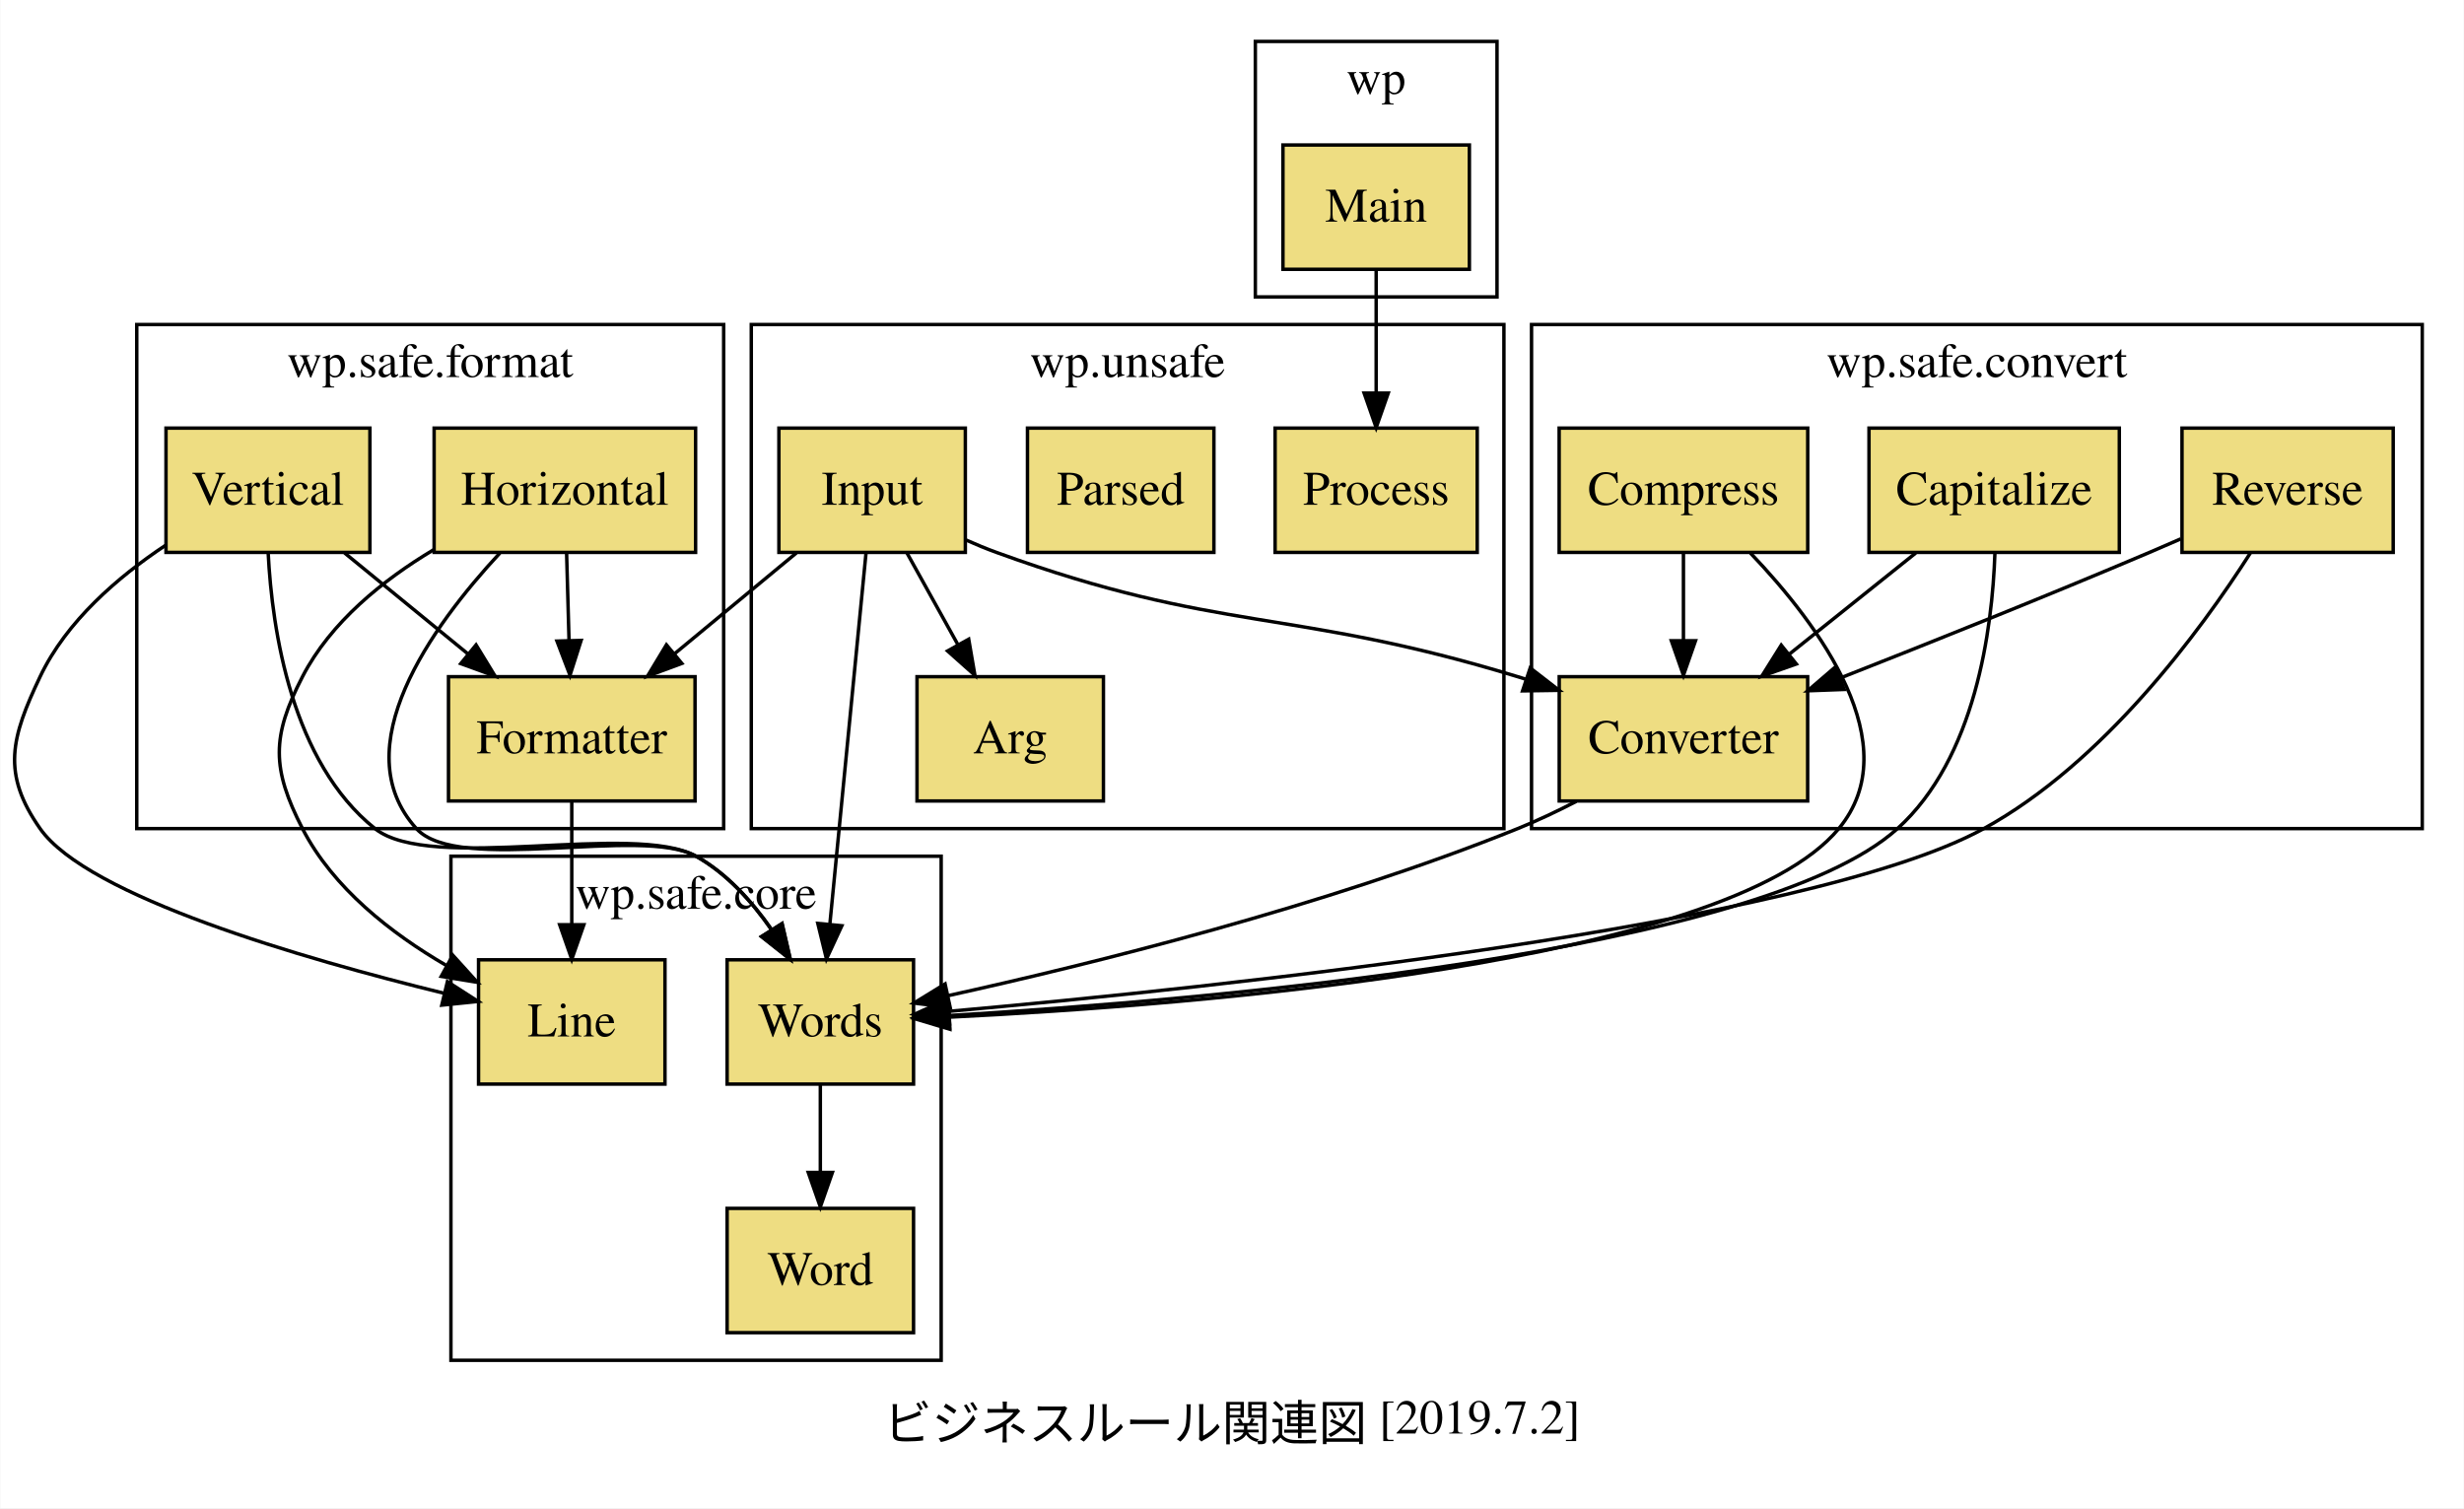
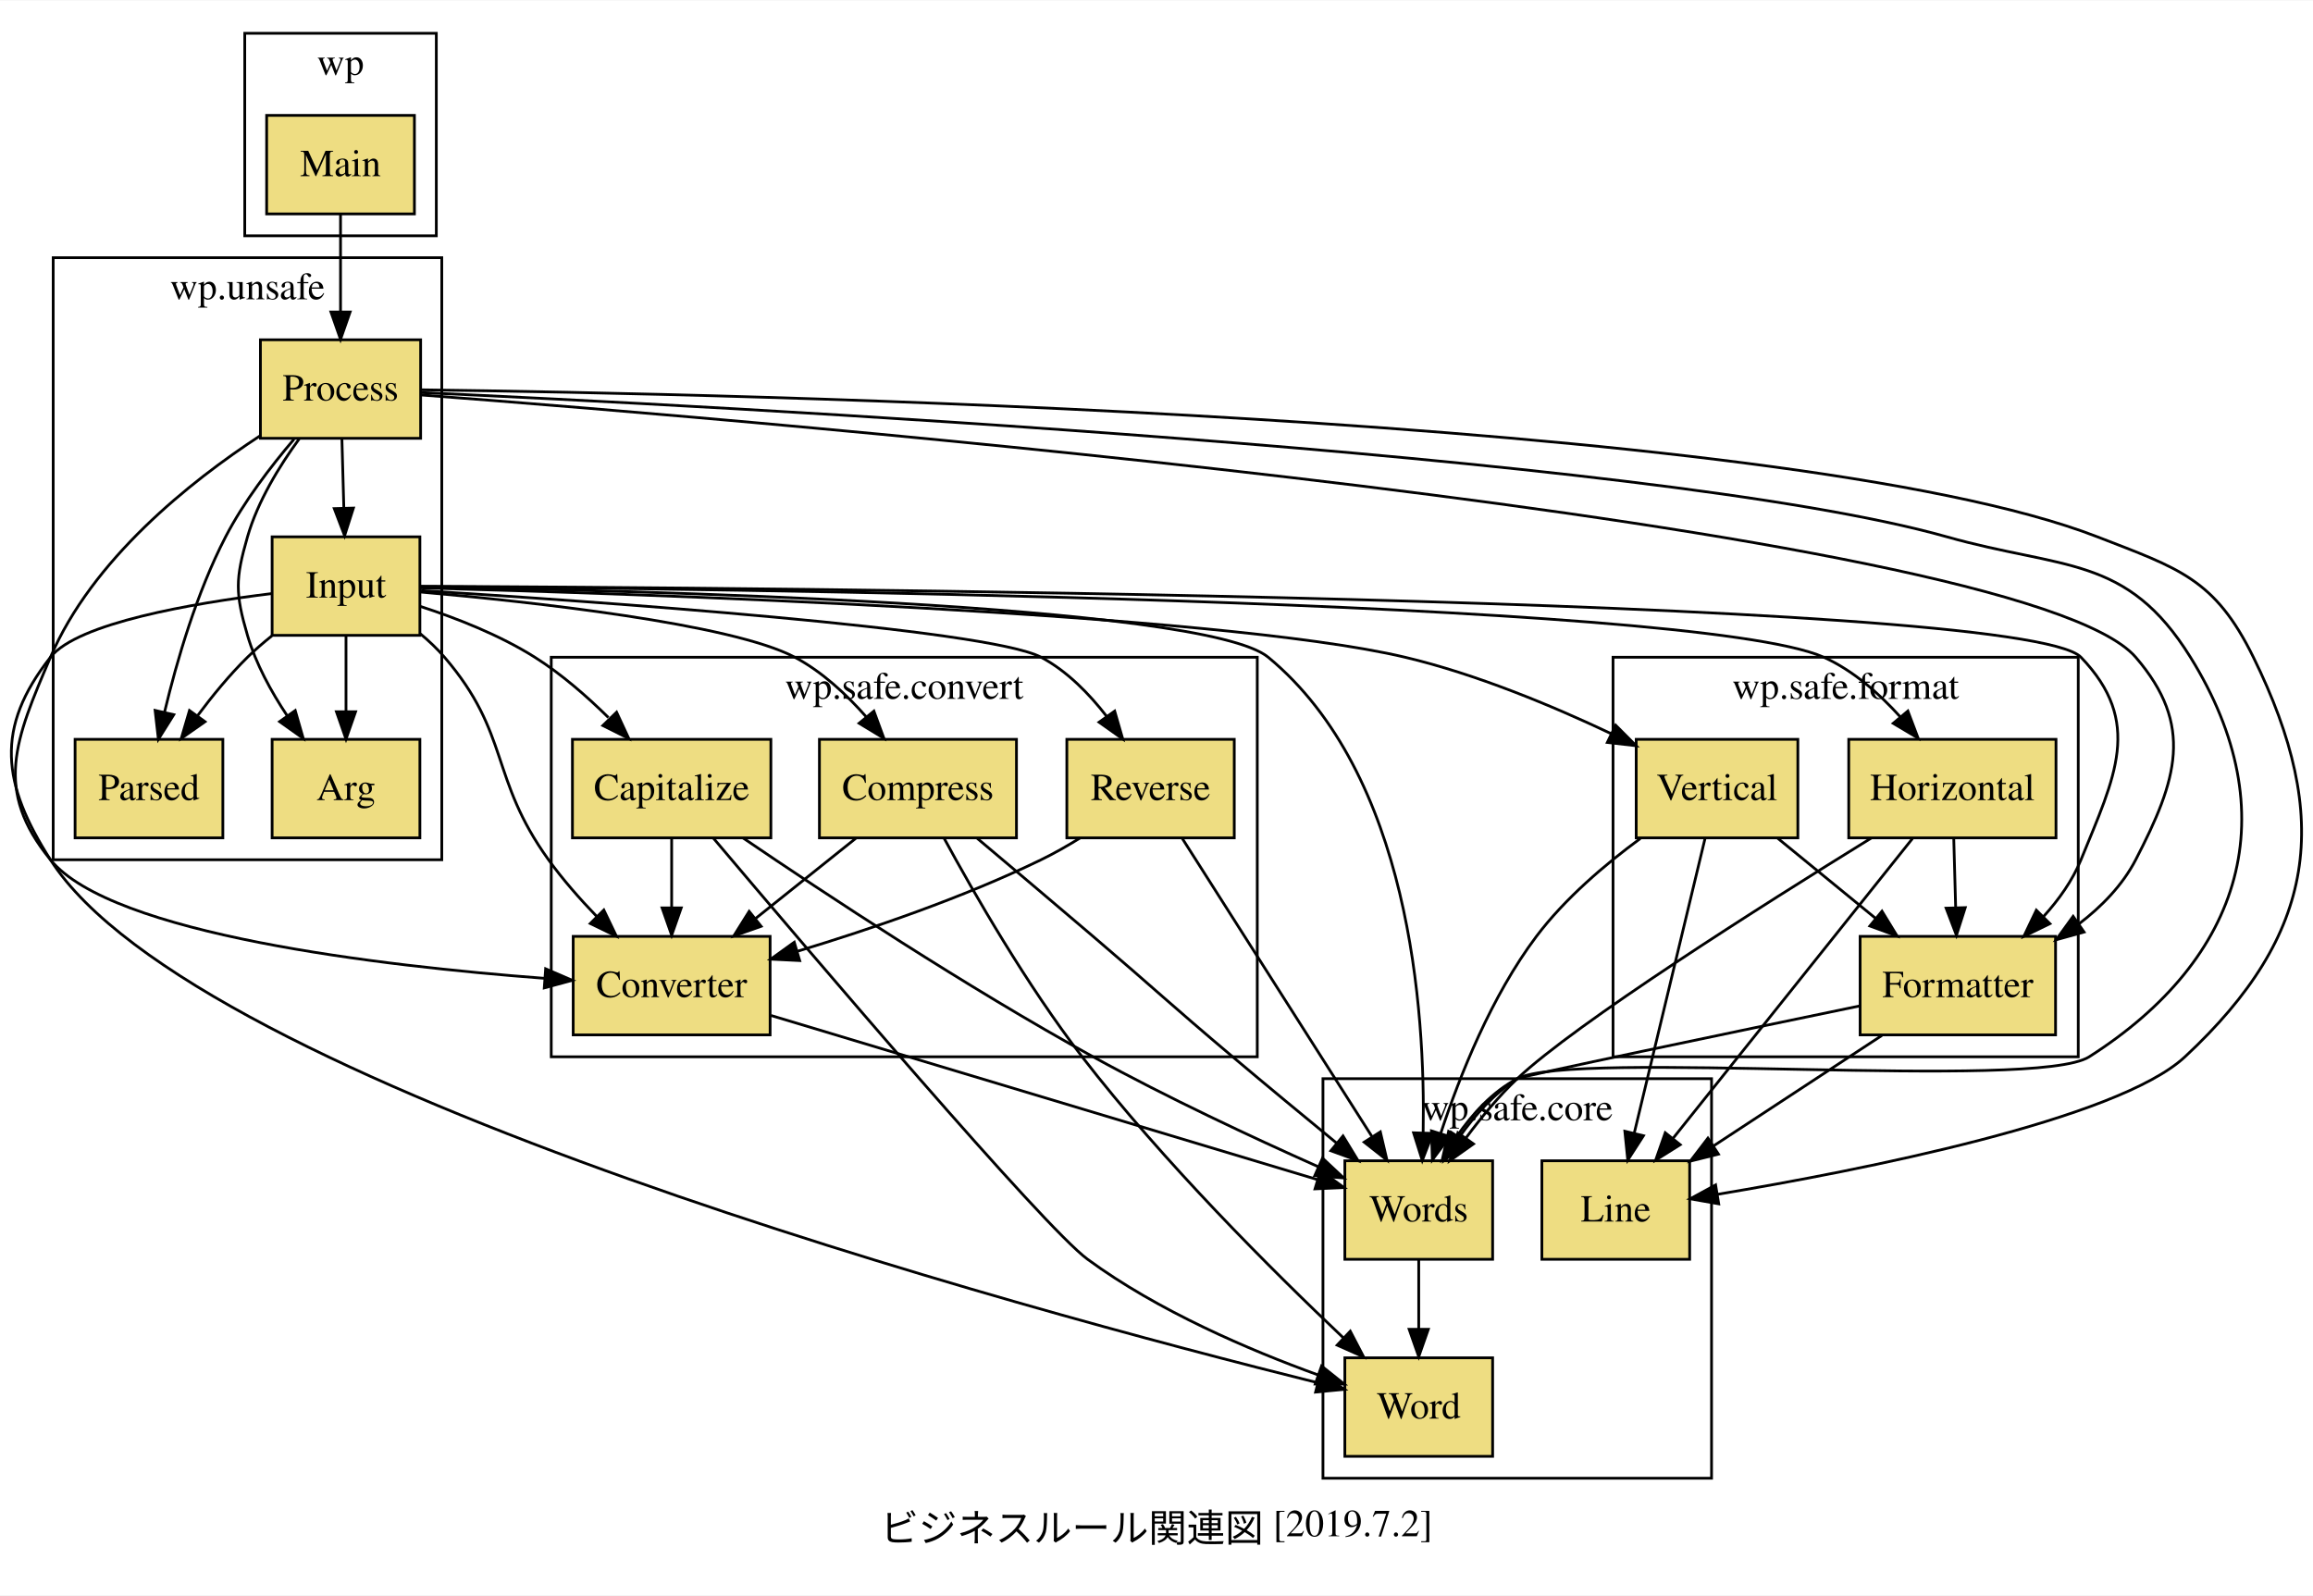
- <svg xmlns="http://www.w3.org/2000/svg" width="714px" height="437px" viewBox="0.00 0.00 713.53 436.82">
-   <g id="graph0" class="graph" transform=" rotate(0) translate(4 432.82)">
-     <polygon fill="#ffffff" stroke="transparent" points="-4,4 -4,-432.82 709.525,-432.82 709.525,4 -4,4" />
-     <text text-anchor="middle" x="352.763" y="-15.62" font-family="Times,serif" font-size="14.00" fill="#000000">ビジネスルール関連図 [2019.7.2]</text>
+ <svg xmlns="http://www.w3.org/2000/svg" width="845px" height="583px" viewBox="0.00 0.00 845.22 582.82">
+   <g id="graph0" class="graph" transform=" rotate(0) translate(4 578.82)">
+     <polygon fill="#ffffff" stroke="transparent" points="-4,4 -4,-578.82 841.216,-578.82 841.216,4 -4,4" />
+     <text text-anchor="middle" x="418.608" y="-15.62" font-family="Times,serif" font-size="14.00" fill="#000000">ビジネスルール関連図 [2019.7.2]</text>
    <g id="clust1" class="cluster">
-       <polygon fill="none" stroke="#000000" points="439.525,-192.82 439.525,-338.82 697.525,-338.82 697.525,-192.82 439.525,-192.82" />
-       <text text-anchor="middle" x="568.525" y="-323.62" font-family="Times,serif" font-size="14.00" fill="#000000">wp.safe.convert</text>
+       <polygon fill="none" stroke="#000000" points="197.437,-192.82 197.437,-338.82 455.437,-338.82 455.437,-192.82 197.437,-192.82" />
+       <text text-anchor="middle" x="326.437" y="-323.62" font-family="Times,serif" font-size="14.00" fill="#000000">wp.safe.convert</text>
    </g>
    <g id="clust2" class="cluster">
-       <polygon fill="none" stroke="#000000" points="35.525,-192.82 35.525,-338.82 205.525,-338.82 205.525,-192.82 35.525,-192.82" />
-       <text text-anchor="middle" x="120.525" y="-323.62" font-family="Times,serif" font-size="14.00" fill="#000000">wp.safe.format</text>
+       <polygon fill="none" stroke="#000000" points="585.437,-192.82 585.437,-338.82 755.437,-338.82 755.437,-192.82 585.437,-192.82" />
+       <text text-anchor="middle" x="670.437" y="-323.62" font-family="Times,serif" font-size="14.00" fill="#000000">wp.safe.format</text>
    </g>
    <g id="clust3" class="cluster">
-       <polygon fill="none" stroke="#000000" points="213.525,-192.82 213.525,-338.82 431.525,-338.82 431.525,-192.82 213.525,-192.82" />
-       <text text-anchor="middle" x="322.525" y="-323.62" font-family="Times,serif" font-size="14.00" fill="#000000">wp.unsafe</text>
+       <polygon fill="none" stroke="#000000" points="15.437,-264.82 15.437,-484.82 157.437,-484.82 157.437,-264.82 15.437,-264.82" />
+       <text text-anchor="middle" x="86.437" y="-469.62" font-family="Times,serif" font-size="14.00" fill="#000000">wp.unsafe</text>
    </g>
    <g id="clust4" class="cluster">
-       <polygon fill="none" stroke="#000000" points="359.525,-346.82 359.525,-420.82 429.525,-420.82 429.525,-346.82 359.525,-346.82" />
-       <text text-anchor="middle" x="394.525" y="-405.62" font-family="Times,serif" font-size="14.00" fill="#000000">wp</text>
+       <polygon fill="none" stroke="#000000" points="85.437,-492.82 85.437,-566.82 155.437,-566.82 155.437,-492.82 85.437,-492.82" />
+       <text text-anchor="middle" x="120.437" y="-551.62" font-family="Times,serif" font-size="14.00" fill="#000000">wp</text>
    </g>
    <g id="clust5" class="cluster">
-       <polygon fill="none" stroke="#000000" points="126.525,-38.82 126.525,-184.82 268.525,-184.82 268.525,-38.82 126.525,-38.82" />
-       <text text-anchor="middle" x="197.525" y="-169.62" font-family="Times,serif" font-size="14.00" fill="#000000">wp.safe.core</text>
+       <polygon fill="none" stroke="#000000" points="479.437,-38.82 479.437,-184.82 621.437,-184.82 621.437,-38.82 479.437,-38.82" />
+       <text text-anchor="middle" x="550.437" y="-169.62" font-family="Times,serif" font-size="14.00" fill="#000000">wp.safe.core</text>
    </g>
    <g id="node1" class="node">
-       <polygon fill="#eedd82" stroke="#000000" points="519.525,-308.82 447.525,-308.82 447.525,-272.82 519.525,-272.82 519.525,-308.82" />
-       <text text-anchor="middle" x="483.525" y="-286.62" font-family="Times,serif" font-size="14.00" fill="#000000">Compress</text>
+       <polygon fill="#eedd82" stroke="#000000" points="367.437,-308.82 295.437,-308.82 295.437,-272.82 367.437,-272.82 367.437,-308.82" />
+       <text text-anchor="middle" x="331.437" y="-286.62" font-family="Times,serif" font-size="14.00" fill="#000000">Compress</text>
    </g>
    <g id="node4" class="node">
-       <polygon fill="#eedd82" stroke="#000000" points="519.505,-236.82 447.546,-236.82 447.546,-200.82 519.505,-200.82 519.505,-236.82" />
-       <text text-anchor="middle" x="483.525" y="-214.62" font-family="Times,serif" font-size="14.00" fill="#000000">Converter</text>
+       <polygon fill="#eedd82" stroke="#000000" points="277.416,-236.82 205.457,-236.82 205.457,-200.82 277.416,-200.82 277.416,-236.82" />
+       <text text-anchor="middle" x="241.437" y="-214.62" font-family="Times,serif" font-size="14.00" fill="#000000">Converter</text>
+     </g>
+     <g id="edge10" class="edge">
+       <path fill="none" stroke="#000000" d="M308.726,-272.651C297.641,-263.783 284.141,-252.984 272.152,-243.392" />
+       <polygon fill="#000000" stroke="#000000" points="274.135,-240.497 264.14,-236.983 269.763,-245.963 274.135,-240.497" />
+     </g>
+     <g id="node13" class="node">
+       <polygon fill="#eedd82" stroke="#000000" points="541.437,-154.82 487.437,-154.82 487.437,-118.82 541.437,-118.82 541.437,-154.82" />
+       <text text-anchor="middle" x="514.437" y="-132.62" font-family="Times,serif" font-size="14.00" fill="#000000">Words</text>
+     </g>
+     <g id="edge12" class="edge">
+       <path fill="none" stroke="#000000" d="M353.113,-272.632C365.531,-262.187 381.391,-248.804 395.437,-236.82 418.211,-217.389 423.548,-212.114 446.437,-192.82 458.788,-182.409 472.523,-171.055 484.397,-161.31" />
+       <polygon fill="#000000" stroke="#000000" points="486.764,-163.896 492.281,-154.851 482.327,-158.481 486.764,-163.896" />
+     </g>
+     <g id="node15" class="node">
+       <polygon fill="#eedd82" stroke="#000000" points="541.437,-82.82 487.437,-82.82 487.437,-46.82 541.437,-46.82 541.437,-82.82" />
+       <text text-anchor="middle" x="514.437" y="-60.62" font-family="Times,serif" font-size="14.00" fill="#000000">Word</text>
+     </g>
+     <g id="edge11" class="edge">
+       <path fill="none" stroke="#000000" d="M340.966,-272.719C351.98,-252.458 371.2,-219.034 391.437,-192.82 421.091,-154.408 460.798,-114.824 486.974,-90.042" />
+       <polygon fill="#000000" stroke="#000000" points="489.416,-92.55 494.307,-83.151 484.623,-87.448 489.416,-92.55" />
+     </g>
+     <g id="node2" class="node">
+       <polygon fill="#eedd82" stroke="#000000" points="277.689,-308.82 205.184,-308.82 205.184,-272.82 277.689,-272.82 277.689,-308.82" />
+       <text text-anchor="middle" x="241.437" y="-286.62" font-family="Times,serif" font-size="14.00" fill="#000000">Capitalize</text>
+     </g>
+     <g id="edge13" class="edge">
+       <path fill="none" stroke="#000000" d="M241.437,-272.651C241.437,-264.951 241.437,-255.794 241.437,-247.237" />
+       <polygon fill="#000000" stroke="#000000" points="244.937,-247.233 241.437,-237.233 237.937,-247.233 244.937,-247.233" />
+     </g>
+     <g id="edge15" class="edge">
+       <path fill="none" stroke="#000000" d="M267.524,-272.777C297.666,-252.272 349.076,-218.345 395.437,-192.82 422.334,-178.011 453.808,-163.308 477.63,-152.686" />
+       <polygon fill="#000000" stroke="#000000" points="479.279,-155.784 487.009,-148.539 476.447,-149.382 479.279,-155.784" />
+     </g>
+     <g id="edge14" class="edge">
+       <path fill="none" stroke="#000000" d="M256.708,-272.679C291.955,-230.936 377.216,-130.732 393.437,-118.82 419.136,-99.948 452.476,-85.683 477.65,-76.567" />
+       <polygon fill="#000000" stroke="#000000" points="478.931,-79.827 487.206,-73.21 476.611,-73.222 478.931,-79.827" />
+     </g>
+     <g id="node3" class="node">
+       <polygon fill="#eedd82" stroke="#000000" points="447.027,-308.82 385.847,-308.82 385.847,-272.82 447.027,-272.82 447.027,-308.82" />
+       <text text-anchor="middle" x="416.437" y="-286.62" font-family="Times,serif" font-size="14.00" fill="#000000">Reverse</text>
+     </g>
+     <g id="edge16" class="edge">
+       <path fill="none" stroke="#000000" d="M390.732,-272.793C386.088,-269.921 381.204,-267.137 376.437,-264.82 347.902,-250.952 314.112,-239.443 287.476,-231.405" />
+       <polygon fill="#000000" stroke="#000000" points="288.226,-227.977 277.644,-228.497 286.24,-234.69 288.226,-227.977" />
+     </g>
+     <g id="edge17" class="edge">
+       <path fill="none" stroke="#000000" d="M428.063,-272.55C445.23,-245.574 477.464,-194.921 497.33,-163.702" />
+       <polygon fill="#000000" stroke="#000000" points="500.409,-165.382 502.825,-155.067 494.504,-161.624 500.409,-165.382" />
+     </g>
+     <g id="edge18" class="edge">
+       <path fill="none" stroke="#000000" d="M277.689,-207.931C329.632,-192.329 424.739,-163.762 477.214,-148" />
+       <polygon fill="#000000" stroke="#000000" points="478.545,-151.255 487.115,-145.027 476.531,-144.551 478.545,-151.255" />
+     </g>
+     <g id="node5" class="node">
+       <polygon fill="#eedd82" stroke="#000000" points="652.97,-308.82 593.904,-308.82 593.904,-272.82 652.97,-272.82 652.97,-308.82" />
+       <text text-anchor="middle" x="623.437" y="-286.62" font-family="Times,serif" font-size="14.00" fill="#000000">Vertical</text>
+     </g>
+     <g id="node7" class="node">
+       <polygon fill="#eedd82" stroke="#000000" points="747.144,-236.82 675.73,-236.82 675.73,-200.82 747.144,-200.82 747.144,-236.82" />
+       <text text-anchor="middle" x="711.437" y="-214.62" font-family="Times,serif" font-size="14.00" fill="#000000">Formatter</text>
+     </g>
+     <g id="edge4" class="edge">
+       <path fill="none" stroke="#000000" d="M645.643,-272.651C656.482,-263.783 669.681,-252.984 681.405,-243.392" />
+       <polygon fill="#000000" stroke="#000000" points="683.715,-246.024 689.238,-236.983 679.282,-240.606 683.715,-246.024" />
+     </g>
+     <g id="edge3" class="edge">
+       <path fill="none" stroke="#000000" d="M595.411,-272.585C582.54,-263.124 567.859,-250.656 557.437,-236.82 541.021,-215.027 529.445,-186.009 522.47,-164.847" />
+       <polygon fill="#000000" stroke="#000000" points="525.76,-163.641 519.415,-155.156 519.084,-165.745 525.76,-163.641" />
+     </g>
+     <g id="node14" class="node">
+       <polygon fill="#eedd82" stroke="#000000" points="613.437,-154.82 559.437,-154.82 559.437,-118.82 613.437,-118.82 613.437,-154.82" />
+       <text text-anchor="middle" x="586.437" y="-132.62" font-family="Times,serif" font-size="14.00" fill="#000000">Line</text>
+     </g>
+     <g id="edge2" class="edge">
+       <path fill="none" stroke="#000000" d="M619.047,-272.55C612.649,-245.921 600.709,-196.221 593.188,-164.918" />
+       <polygon fill="#000000" stroke="#000000" points="596.56,-163.972 590.821,-155.067 589.754,-165.608 596.56,-163.972" />
+     </g>
+     <g id="node6" class="node">
+       <polygon fill="#eedd82" stroke="#000000" points="747.306,-308.82 671.568,-308.82 671.568,-272.82 747.306,-272.82 747.306,-308.82" />
+       <text text-anchor="middle" x="709.437" y="-286.62" font-family="Times,serif" font-size="14.00" fill="#000000">Horizontal</text>
+     </g>
+     <g id="edge7" class="edge">
+       <path fill="none" stroke="#000000" d="M709.942,-272.651C710.155,-264.951 710.41,-255.794 710.648,-247.237" />
+       <polygon fill="#000000" stroke="#000000" points="714.146,-247.327 710.925,-237.233 707.149,-247.132 714.146,-247.327" />
+     </g>
+     <g id="edge6" class="edge">
+       <path fill="none" stroke="#000000" d="M679.788,-272.739C639.993,-248.189 571.826,-205.054 550.437,-184.82 543.692,-178.44 537.281,-170.685 531.788,-163.285" />
+       <polygon fill="#000000" stroke="#000000" points="534.446,-160.983 525.796,-154.865 528.742,-165.042 534.446,-160.983" />
+     </g>
+     <g id="edge5" class="edge">
+       <path fill="none" stroke="#000000" d="M694.844,-272.55C673.114,-245.342 632.146,-194.05 607.269,-162.903" />
+       <polygon fill="#000000" stroke="#000000" points="609.986,-160.696 601.011,-155.067 604.517,-165.065 609.986,-160.696" />
    </g>
    <g id="edge9" class="edge">
-       <path fill="none" stroke="#000000" d="M483.525,-272.651C483.525,-264.951 483.525,-255.794 483.525,-247.237" />
-       <polygon fill="#000000" stroke="#000000" points="487.025,-247.233 483.525,-237.233 480.025,-247.233 487.025,-247.233" />
-     </g>
-     <g id="node13" class="node">
-       <polygon fill="#eedd82" stroke="#000000" points="260.525,-154.82 206.525,-154.82 206.525,-118.82 260.525,-118.82 260.525,-154.82" />
-       <text text-anchor="middle" x="233.525" y="-132.62" font-family="Times,serif" font-size="14.00" fill="#000000">Words</text>
-     </g>
-     <g id="edge10" class="edge">
-       <path fill="none" stroke="#000000" d="M502.933,-272.629C522.936,-251.68 548.585,-217.046 528.525,-192.82 496.203,-153.785 342.802,-141.741 270.892,-138.206" />
-       <polygon fill="#000000" stroke="#000000" points="271.049,-134.709 260.898,-137.744 270.726,-141.702 271.049,-134.709" />
-     </g>
-     <g id="node2" class="node">
-       <polygon fill="#eedd82" stroke="#000000" points="609.778,-308.82 537.273,-308.82 537.273,-272.82 609.778,-272.82 609.778,-308.82" />
-       <text text-anchor="middle" x="573.525" y="-286.62" font-family="Times,serif" font-size="14.00" fill="#000000">Capitalize</text>
-     </g>
-     <g id="edge11" class="edge">
-       <path fill="none" stroke="#000000" d="M550.814,-272.651C539.729,-263.783 526.23,-252.984 514.24,-243.392" />
-       <polygon fill="#000000" stroke="#000000" points="516.224,-240.497 506.229,-236.983 511.851,-245.963 516.224,-240.497" />
-     </g>
-     <g id="edge12" class="edge">
-       <path fill="none" stroke="#000000" d="M573.752,-272.683C572.981,-250.453 568.102,-213.23 545.525,-192.82 505.643,-156.765 344.887,-143.125 271.003,-138.688" />
-       <polygon fill="#000000" stroke="#000000" points="270.942,-135.178 260.757,-138.098 270.54,-142.167 270.942,-135.178" />
-     </g>
-     <g id="node3" class="node">
-       <polygon fill="#eedd82" stroke="#000000" points="689.115,-308.82 627.935,-308.82 627.935,-272.82 689.115,-272.82 689.115,-308.82" />
-       <text text-anchor="middle" x="658.525" y="-286.62" font-family="Times,serif" font-size="14.00" fill="#000000">Reverse</text>
-     </g>
-     <g id="edge13" class="edge">
-       <path fill="none" stroke="#000000" d="M627.573,-276.736C624.524,-275.395 621.469,-274.07 618.525,-272.82 588.831,-260.207 555.139,-246.729 528.841,-236.393" />
-       <polygon fill="#000000" stroke="#000000" points="530.096,-233.126 519.508,-232.735 527.541,-239.643 530.096,-233.126" />
-     </g>
-     <g id="edge14" class="edge">
-       <path fill="none" stroke="#000000" d="M647.709,-272.597C633.201,-249.915 605.206,-211.851 570.525,-192.82 519.314,-164.718 347.381,-146.706 270.831,-139.896" />
-       <polygon fill="#000000" stroke="#000000" points="270.952,-136.393 260.685,-139.009 270.343,-143.366 270.952,-136.393" />
-     </g>
-     <g id="edge15" class="edge">
-       <path fill="none" stroke="#000000" d="M452.517,-200.712C446.963,-197.849 441.15,-195.089 435.525,-192.82 379.678,-170.291 311.629,-153.489 270.486,-144.424" />
-       <polygon fill="#000000" stroke="#000000" points="271.145,-140.985 260.63,-142.287 269.661,-147.826 271.145,-140.985" />
-     </g>
-     <g id="node5" class="node">
-       <polygon fill="#eedd82" stroke="#000000" points="103.058,-308.82 43.992,-308.82 43.992,-272.82 103.058,-272.82 103.058,-308.82" />
-       <text text-anchor="middle" x="73.525" y="-286.62" font-family="Times,serif" font-size="14.00" fill="#000000">Vertical</text>
-     </g>
-     <g id="node7" class="node">
-       <polygon fill="#eedd82" stroke="#000000" points="197.233,-236.82 125.818,-236.82 125.818,-200.82 197.233,-200.82 197.233,-236.82" />
-       <text text-anchor="middle" x="161.525" y="-214.62" font-family="Times,serif" font-size="14.00" fill="#000000">Formatter</text>
-     </g>
-     <g id="edge4" class="edge">
-       <path fill="none" stroke="#000000" d="M95.731,-272.651C106.57,-263.783 119.77,-252.984 131.493,-243.392" />
-       <polygon fill="#000000" stroke="#000000" points="133.803,-246.024 139.326,-236.983 129.37,-240.606 133.803,-246.024" />
-     </g>
-     <g id="edge3" class="edge">
-       <path fill="none" stroke="#000000" d="M73.588,-272.68C74.741,-250.086 80.426,-212.114 104.525,-192.82 120.718,-179.856 179.387,-194.884 197.525,-184.82 206.355,-179.921 213.66,-171.85 219.328,-163.711" />
-       <polygon fill="#000000" stroke="#000000" points="222.449,-165.323 224.831,-155 216.531,-161.585 222.449,-165.323" />
-     </g>
-     <g id="node14" class="node">
-       <polygon fill="#eedd82" stroke="#000000" points="188.525,-154.82 134.525,-154.82 134.525,-118.82 188.525,-118.82 188.525,-154.82" />
-       <text text-anchor="middle" x="161.525" y="-132.62" font-family="Times,serif" font-size="14.00" fill="#000000">Line</text>
-     </g>
-     <g id="edge2" class="edge">
-       <path fill="none" stroke="#000000" d="M43.877,-274.885C30.111,-265.743 15.133,-252.875 7.525,-236.82 -.849,-219.148 -3.694,-208.837 7.525,-192.82 21.255,-173.219 83.452,-155.194 124.481,-145.14" />
-       <polygon fill="#000000" stroke="#000000" points="125.505,-148.494 134.414,-142.76 123.874,-141.687 125.505,-148.494" />
-     </g>
-     <g id="node6" class="node">
-       <polygon fill="#eedd82" stroke="#000000" points="197.394,-308.82 121.656,-308.82 121.656,-272.82 197.394,-272.82 197.394,-308.82" />
-       <text text-anchor="middle" x="159.525" y="-286.62" font-family="Times,serif" font-size="14.00" fill="#000000">Horizontal</text>
-     </g>
-     <g id="edge7" class="edge">
-       <path fill="none" stroke="#000000" d="M160.03,-272.651C160.244,-264.951 160.498,-255.794 160.736,-247.237" />
-       <polygon fill="#000000" stroke="#000000" points="164.235,-247.327 161.014,-237.233 157.237,-247.132 164.235,-247.327" />
-     </g>
-     <g id="edge6" class="edge">
-       <path fill="none" stroke="#000000" d="M140.697,-272.62C120.935,-251.344 95.442,-216.089 116.525,-192.82 128.67,-179.416 181.765,-193.695 197.525,-184.82 206.324,-179.865 213.621,-171.78 219.292,-163.646" />
-       <polygon fill="#000000" stroke="#000000" points="222.408,-165.268 224.802,-154.947 216.494,-161.522 222.408,-165.268" />
-     </g>
-     <g id="edge5" class="edge">
-       <path fill="none" stroke="#000000" d="M121.531,-273.6C106.872,-264.836 91.692,-252.641 83.525,-236.82 74.555,-219.443 74.598,-210.219 83.525,-192.82 92.368,-175.586 109.252,-162.46 125.057,-153.263" />
-       <polygon fill="#000000" stroke="#000000" points="127.061,-156.157 134.169,-148.301 123.713,-150.01 127.061,-156.157" />
+       <path fill="none" stroke="#000000" d="M675.682,-211.43C628.657,-201.688 551.773,-185.672 550.437,-184.82 542.052,-179.473 534.914,-171.438 529.26,-163.464" />
+       <polygon fill="#000000" stroke="#000000" points="532.112,-161.43 523.717,-154.966 526.249,-165.254 532.112,-161.43" />
    </g>
    <g id="edge8" class="edge">
-       <path fill="none" stroke="#000000" d="M161.525,-200.622C161.525,-190.218 161.525,-176.942 161.525,-165.197" />
-       <polygon fill="#000000" stroke="#000000" points="165.025,-164.968 161.525,-154.968 158.025,-164.968 165.025,-164.968" />
+       <path fill="none" stroke="#000000" d="M683.695,-200.622C665.526,-188.702 641.609,-173.013 622.04,-160.176" />
+       <polygon fill="#000000" stroke="#000000" points="623.952,-157.244 613.671,-154.685 620.112,-163.097 623.952,-157.244" />
    </g>
    <g id="node8" class="node">
-       <polygon fill="#eedd82" stroke="#000000" points="315.525,-236.82 261.525,-236.82 261.525,-200.82 315.525,-200.82 315.525,-236.82" />
-       <text text-anchor="middle" x="288.525" y="-214.62" font-family="Times,serif" font-size="14.00" fill="#000000">Arg</text>
+       <polygon fill="#eedd82" stroke="#000000" points="149.437,-308.82 95.437,-308.82 95.437,-272.82 149.437,-272.82 149.437,-308.82" />
+       <text text-anchor="middle" x="122.437" y="-286.62" font-family="Times,serif" font-size="14.00" fill="#000000">Arg</text>
    </g>
    <g id="node9" class="node">
-       <polygon fill="#eedd82" stroke="#000000" points="423.798,-308.82 365.252,-308.82 365.252,-272.82 423.798,-272.82 423.798,-308.82" />
-       <text text-anchor="middle" x="394.525" y="-286.62" font-family="Times,serif" font-size="14.00" fill="#000000">Process</text>
+       <polygon fill="#eedd82" stroke="#000000" points="149.71,-454.82 91.164,-454.82 91.164,-418.82 149.71,-418.82 149.71,-454.82" />
+       <text text-anchor="middle" x="120.437" y="-432.62" font-family="Times,serif" font-size="14.00" fill="#000000">Process</text>
+     </g>
+     <g id="edge19" class="edge">
+       <path fill="none" stroke="#000000" d="M91.085,-419.775C65.34,-402.933 29.701,-374.543 14.437,-338.82 1.514,-308.576 -6.382,-290.281 14.437,-264.82 36.768,-237.51 135.129,-226.027 194.805,-221.505" />
+       <polygon fill="#000000" stroke="#000000" points="195.388,-224.972 205.111,-220.763 194.886,-217.99 195.388,-224.972" />
+     </g>
+     <g id="edge22" class="edge">
+       <path fill="none" stroke="#000000" d="M149.869,-434.655C272.034,-425.377 734.718,-387.235 776.437,-338.82 797.906,-313.905 791.55,-294.031 776.437,-264.82 771.623,-255.515 763.963,-247.688 755.564,-241.28" />
+       <polygon fill="#000000" stroke="#000000" points="757.561,-238.406 747.354,-235.568 753.564,-244.152 757.561,-238.406" />
+     </g>
+     <g id="edge23" class="edge">
+       <path fill="none" stroke="#000000" d="M105.323,-418.597C98.082,-408.679 90.184,-395.806 86.437,-382.82 82,-367.447 81.928,-362.172 86.437,-346.82 89.466,-336.507 95.045,-326.296 100.922,-317.475" />
+       <polygon fill="#000000" stroke="#000000" points="103.886,-319.346 106.815,-309.164 98.175,-315.297 103.886,-319.346" />
    </g>
    <g id="node10" class="node">
-       <polygon fill="#eedd82" stroke="#000000" points="347.525,-308.82 293.525,-308.82 293.525,-272.82 347.525,-272.82 347.525,-308.82" />
-       <text text-anchor="middle" x="320.525" y="-286.62" font-family="Times,serif" font-size="14.00" fill="#000000">Parsed</text>
+       <polygon fill="#eedd82" stroke="#000000" points="77.437,-308.82 23.437,-308.82 23.437,-272.82 77.437,-272.82 77.437,-308.82" />
+       <text text-anchor="middle" x="50.437" y="-286.62" font-family="Times,serif" font-size="14.00" fill="#000000">Parsed</text>
+     </g>
+     <g id="edge25" class="edge">
+       <path fill="none" stroke="#000000" d="M103.442,-418.497C94.957,-408.551 85.105,-395.684 78.437,-382.82 67.918,-362.529 60.643,-337.631 56.149,-318.856" />
+       <polygon fill="#000000" stroke="#000000" points="59.507,-317.834 53.879,-308.857 52.68,-319.384 59.507,-317.834" />
    </g>
    <g id="node11" class="node">
-       <polygon fill="#eedd82" stroke="#000000" points="275.525,-308.82 221.525,-308.82 221.525,-272.82 275.525,-272.82 275.525,-308.82" />
-       <text text-anchor="middle" x="248.525" y="-286.62" font-family="Times,serif" font-size="14.00" fill="#000000">Input</text>
-     </g>
-     <g id="edge16" class="edge">
-       <path fill="none" stroke="#000000" d="M275.756,-276.395C278.676,-275.092 281.636,-273.871 284.525,-272.82 349.362,-249.238 369.542,-256.972 435.525,-236.82 436.259,-236.596 436.999,-236.366 437.742,-236.132" />
-       <polygon fill="#000000" stroke="#000000" points="439.142,-239.355 447.522,-232.871 436.928,-232.714 439.142,-239.355" />
-     </g>
-     <g id="edge18" class="edge">
-       <path fill="none" stroke="#000000" d="M226.571,-272.651C215.856,-263.783 202.806,-252.984 191.216,-243.392" />
-       <polygon fill="#000000" stroke="#000000" points="193.407,-240.662 183.472,-236.983 188.945,-246.055 193.407,-240.662" />
-     </g>
-     <g id="edge19" class="edge">
-       <path fill="none" stroke="#000000" d="M258.619,-272.651C263.085,-264.613 268.433,-254.987 273.363,-246.112" />
-       <polygon fill="#000000" stroke="#000000" points="276.499,-247.675 278.296,-237.233 270.38,-244.275 276.499,-247.675" />
-     </g>
-     <g id="edge17" class="edge">
-       <path fill="none" stroke="#000000" d="M246.746,-272.55C244.163,-246.037 239.353,-196.653 236.302,-165.327" />
-       <polygon fill="#000000" stroke="#000000" points="239.756,-164.68 235.303,-155.067 232.789,-165.359 239.756,-164.68" />
+       <polygon fill="#eedd82" stroke="#000000" points="149.437,-382.82 95.437,-382.82 95.437,-346.82 149.437,-346.82 149.437,-382.82" />
+       <text text-anchor="middle" x="122.437" y="-360.62" font-family="Times,serif" font-size="14.00" fill="#000000">Input</text>
+     </g>
+     <g id="edge24" class="edge">
+       <path fill="none" stroke="#000000" d="M120.942,-418.651C121.155,-410.951 121.41,-401.794 121.647,-393.237" />
+       <polygon fill="#000000" stroke="#000000" points="125.146,-393.327 121.925,-383.233 118.149,-393.132 125.146,-393.327" />
+     </g>
+     <g id="edge21" class="edge">
+       <path fill="none" stroke="#000000" d="M149.716,-435.545C253.108,-430.822 600.583,-413.019 707.437,-382.82 749.899,-370.819 773.154,-376.303 796.437,-338.82 831.758,-281.957 815.895,-228.784 759.437,-192.82 739.836,-180.335 571.02,-195.609 550.437,-184.82 541.398,-180.082 534.005,-171.941 528.322,-163.695" />
+       <polygon fill="#000000" stroke="#000000" points="531.285,-161.833 523.021,-155.202 525.347,-165.539 531.285,-161.833" />
+     </g>
+     <g id="edge20" class="edge">
+       <path fill="none" stroke="#000000" d="M150.017,-436.538C260.491,-435.144 648.407,-427.134 762.437,-382.82 792.267,-371.228 805.324,-367.543 819.437,-338.82 848.469,-279.734 842.615,-237.685 794.437,-192.82 769.741,-169.823 676.496,-151.42 623.623,-142.562" />
+       <polygon fill="#000000" stroke="#000000" points="624.054,-139.086 613.619,-140.919 622.919,-145.994 624.054,-139.086" />
+     </g>
+     <g id="edge27" class="edge">
+       <path fill="none" stroke="#000000" d="M149.483,-362.668C189.744,-359.108 263.195,-351.14 286.437,-338.82 296.379,-333.55 305.334,-325.227 312.588,-316.982" />
+       <polygon fill="#000000" stroke="#000000" points="315.34,-319.146 318.999,-309.203 309.938,-314.694 315.34,-319.146" />
+     </g>
+     <g id="edge26" class="edge">
+       <path fill="none" stroke="#000000" d="M149.499,-357.433C162.736,-353.136 178.552,-346.946 191.437,-338.82 201.055,-332.754 210.386,-324.626 218.33,-316.784" />
+       <polygon fill="#000000" stroke="#000000" points="221.313,-318.736 225.772,-309.125 216.293,-313.858 221.313,-318.736" />
+     </g>
+     <g id="edge29" class="edge">
+       <path fill="none" stroke="#000000" d="M149.849,-363.184C211.404,-359.344 356.773,-349.284 376.437,-338.82 385.917,-333.775 394.047,-325.454 400.453,-317.144" />
+       <polygon fill="#000000" stroke="#000000" points="403.329,-319.139 406.271,-308.961 397.624,-315.083 403.329,-319.139" />
+     </g>
+     <g id="edge28" class="edge">
+       <path fill="none" stroke="#000000" d="M149.607,-347.395C152.787,-344.739 155.824,-341.861 158.437,-338.82 182.532,-310.779 174.823,-294.816 196.437,-264.82 201.601,-257.654 207.867,-250.526 214.062,-244.098" />
+       <polygon fill="#000000" stroke="#000000" points="216.647,-246.462 221.232,-236.911 211.692,-241.518 216.647,-246.462" />
+     </g>
+     <g id="edge34" class="edge">
+       <path fill="none" stroke="#000000" d="M149.583,-364.162C225.839,-362.127 440.884,-355.074 509.437,-338.82 535.465,-332.649 563.155,-321.118 584.726,-310.905" />
+       <polygon fill="#000000" stroke="#000000" points="586.398,-313.985 593.876,-306.479 583.35,-307.683 586.398,-313.985" />
+     </g>
+     <g id="edge33" class="edge">
+       <path fill="none" stroke="#000000" d="M149.725,-364.669C252.873,-363.941 615.504,-359.892 662.437,-338.82 673.19,-333.992 682.777,-325.495 690.444,-316.979" />
+       <polygon fill="#000000" stroke="#000000" points="693.177,-319.167 696.923,-309.257 687.814,-314.668 693.177,-319.167" />
+     </g>
+     <g id="edge32" class="edge">
+       <path fill="none" stroke="#000000" d="M149.467,-364.743C267.784,-364.275 735.125,-361.024 756.437,-338.82 779.211,-315.092 768.856,-295.274 756.437,-264.82 753.352,-257.255 748.358,-250.259 742.797,-244.124" />
+       <polygon fill="#000000" stroke="#000000" points="745.083,-241.459 735.551,-236.834 740.119,-246.394 745.083,-241.459" />
+     </g>
+     <g id="edge35" class="edge">
+       <path fill="none" stroke="#000000" d="M122.437,-346.528C122.437,-338.284 122.437,-328.358 122.437,-319.182" />
+       <polygon fill="#000000" stroke="#000000" points="125.937,-318.902 122.437,-308.902 118.937,-318.902 125.937,-318.902" />
+     </g>
+     <g id="edge36" class="edge">
+       <path fill="none" stroke="#000000" d="M95.363,-346.655C92.236,-344.159 89.187,-341.521 86.437,-338.82 79.92,-332.42 73.644,-324.772 68.208,-317.483" />
+       <polygon fill="#000000" stroke="#000000" points="70.926,-315.267 62.249,-309.187 65.24,-319.351 70.926,-315.267" />
+     </g>
+     <g id="edge31" class="edge">
+       <path fill="none" stroke="#000000" d="M149.681,-364.493C225.642,-363.336 435.781,-358.383 459.437,-338.82 511.188,-296.022 516.887,-209.779 516.052,-165.096" />
+       <polygon fill="#000000" stroke="#000000" points="519.545,-164.825 515.734,-154.939 512.549,-165.043 519.545,-164.825" />
+     </g>
+     <g id="edge30" class="edge">
+       <path fill="none" stroke="#000000" d="M95.191,-362.069C66.557,-358.55 24.313,-351.356 14.437,-338.82 -5.916,-312.986 -3.267,-292.538 14.437,-264.82 67.34,-181.99 370.6,-100.312 477.305,-73.764" />
+       <polygon fill="#000000" stroke="#000000" points="478.425,-77.092 487.294,-71.297 476.747,-70.296 478.425,-77.092" />
    </g>
    <g id="node12" class="node">
-       <polygon fill="#eedd82" stroke="#000000" points="421.525,-390.82 367.525,-390.82 367.525,-354.82 421.525,-354.82 421.525,-390.82" />
-       <text text-anchor="middle" x="394.525" y="-368.62" font-family="Times,serif" font-size="14.00" fill="#000000">Main</text>
-     </g>
-     <g id="edge20" class="edge">
-       <path fill="none" stroke="#000000" d="M394.525,-354.622C394.525,-344.218 394.525,-330.942 394.525,-319.197" />
-       <polygon fill="#000000" stroke="#000000" points="398.025,-318.968 394.525,-308.968 391.025,-318.968 398.025,-318.968" />
-     </g>
-     <g id="node15" class="node">
-       <polygon fill="#eedd82" stroke="#000000" points="260.525,-82.82 206.525,-82.82 206.525,-46.82 260.525,-46.82 260.525,-82.82" />
-       <text text-anchor="middle" x="233.525" y="-60.62" font-family="Times,serif" font-size="14.00" fill="#000000">Word</text>
+       <polygon fill="#eedd82" stroke="#000000" points="147.437,-536.82 93.437,-536.82 93.437,-500.82 147.437,-500.82 147.437,-536.82" />
+       <text text-anchor="middle" x="120.437" y="-514.62" font-family="Times,serif" font-size="14.00" fill="#000000">Main</text>
+     </g>
+     <g id="edge37" class="edge">
+       <path fill="none" stroke="#000000" d="M120.437,-500.622C120.437,-490.218 120.437,-476.942 120.437,-465.197" />
+       <polygon fill="#000000" stroke="#000000" points="123.937,-464.968 120.437,-454.968 116.937,-464.968 123.937,-464.968" />
    </g>
    <g id="edge1" class="edge">
-       <path fill="none" stroke="#000000" d="M233.525,-118.651C233.525,-110.951 233.525,-101.794 233.525,-93.237" />
-       <polygon fill="#000000" stroke="#000000" points="237.025,-93.233 233.525,-83.233 230.025,-93.233 237.025,-93.233" />
+       <path fill="none" stroke="#000000" d="M514.437,-118.651C514.437,-110.951 514.437,-101.794 514.437,-93.237" />
+       <polygon fill="#000000" stroke="#000000" points="517.937,-93.233 514.437,-83.233 510.937,-93.233 517.937,-93.233" />
    </g>
  </g>
</svg>
